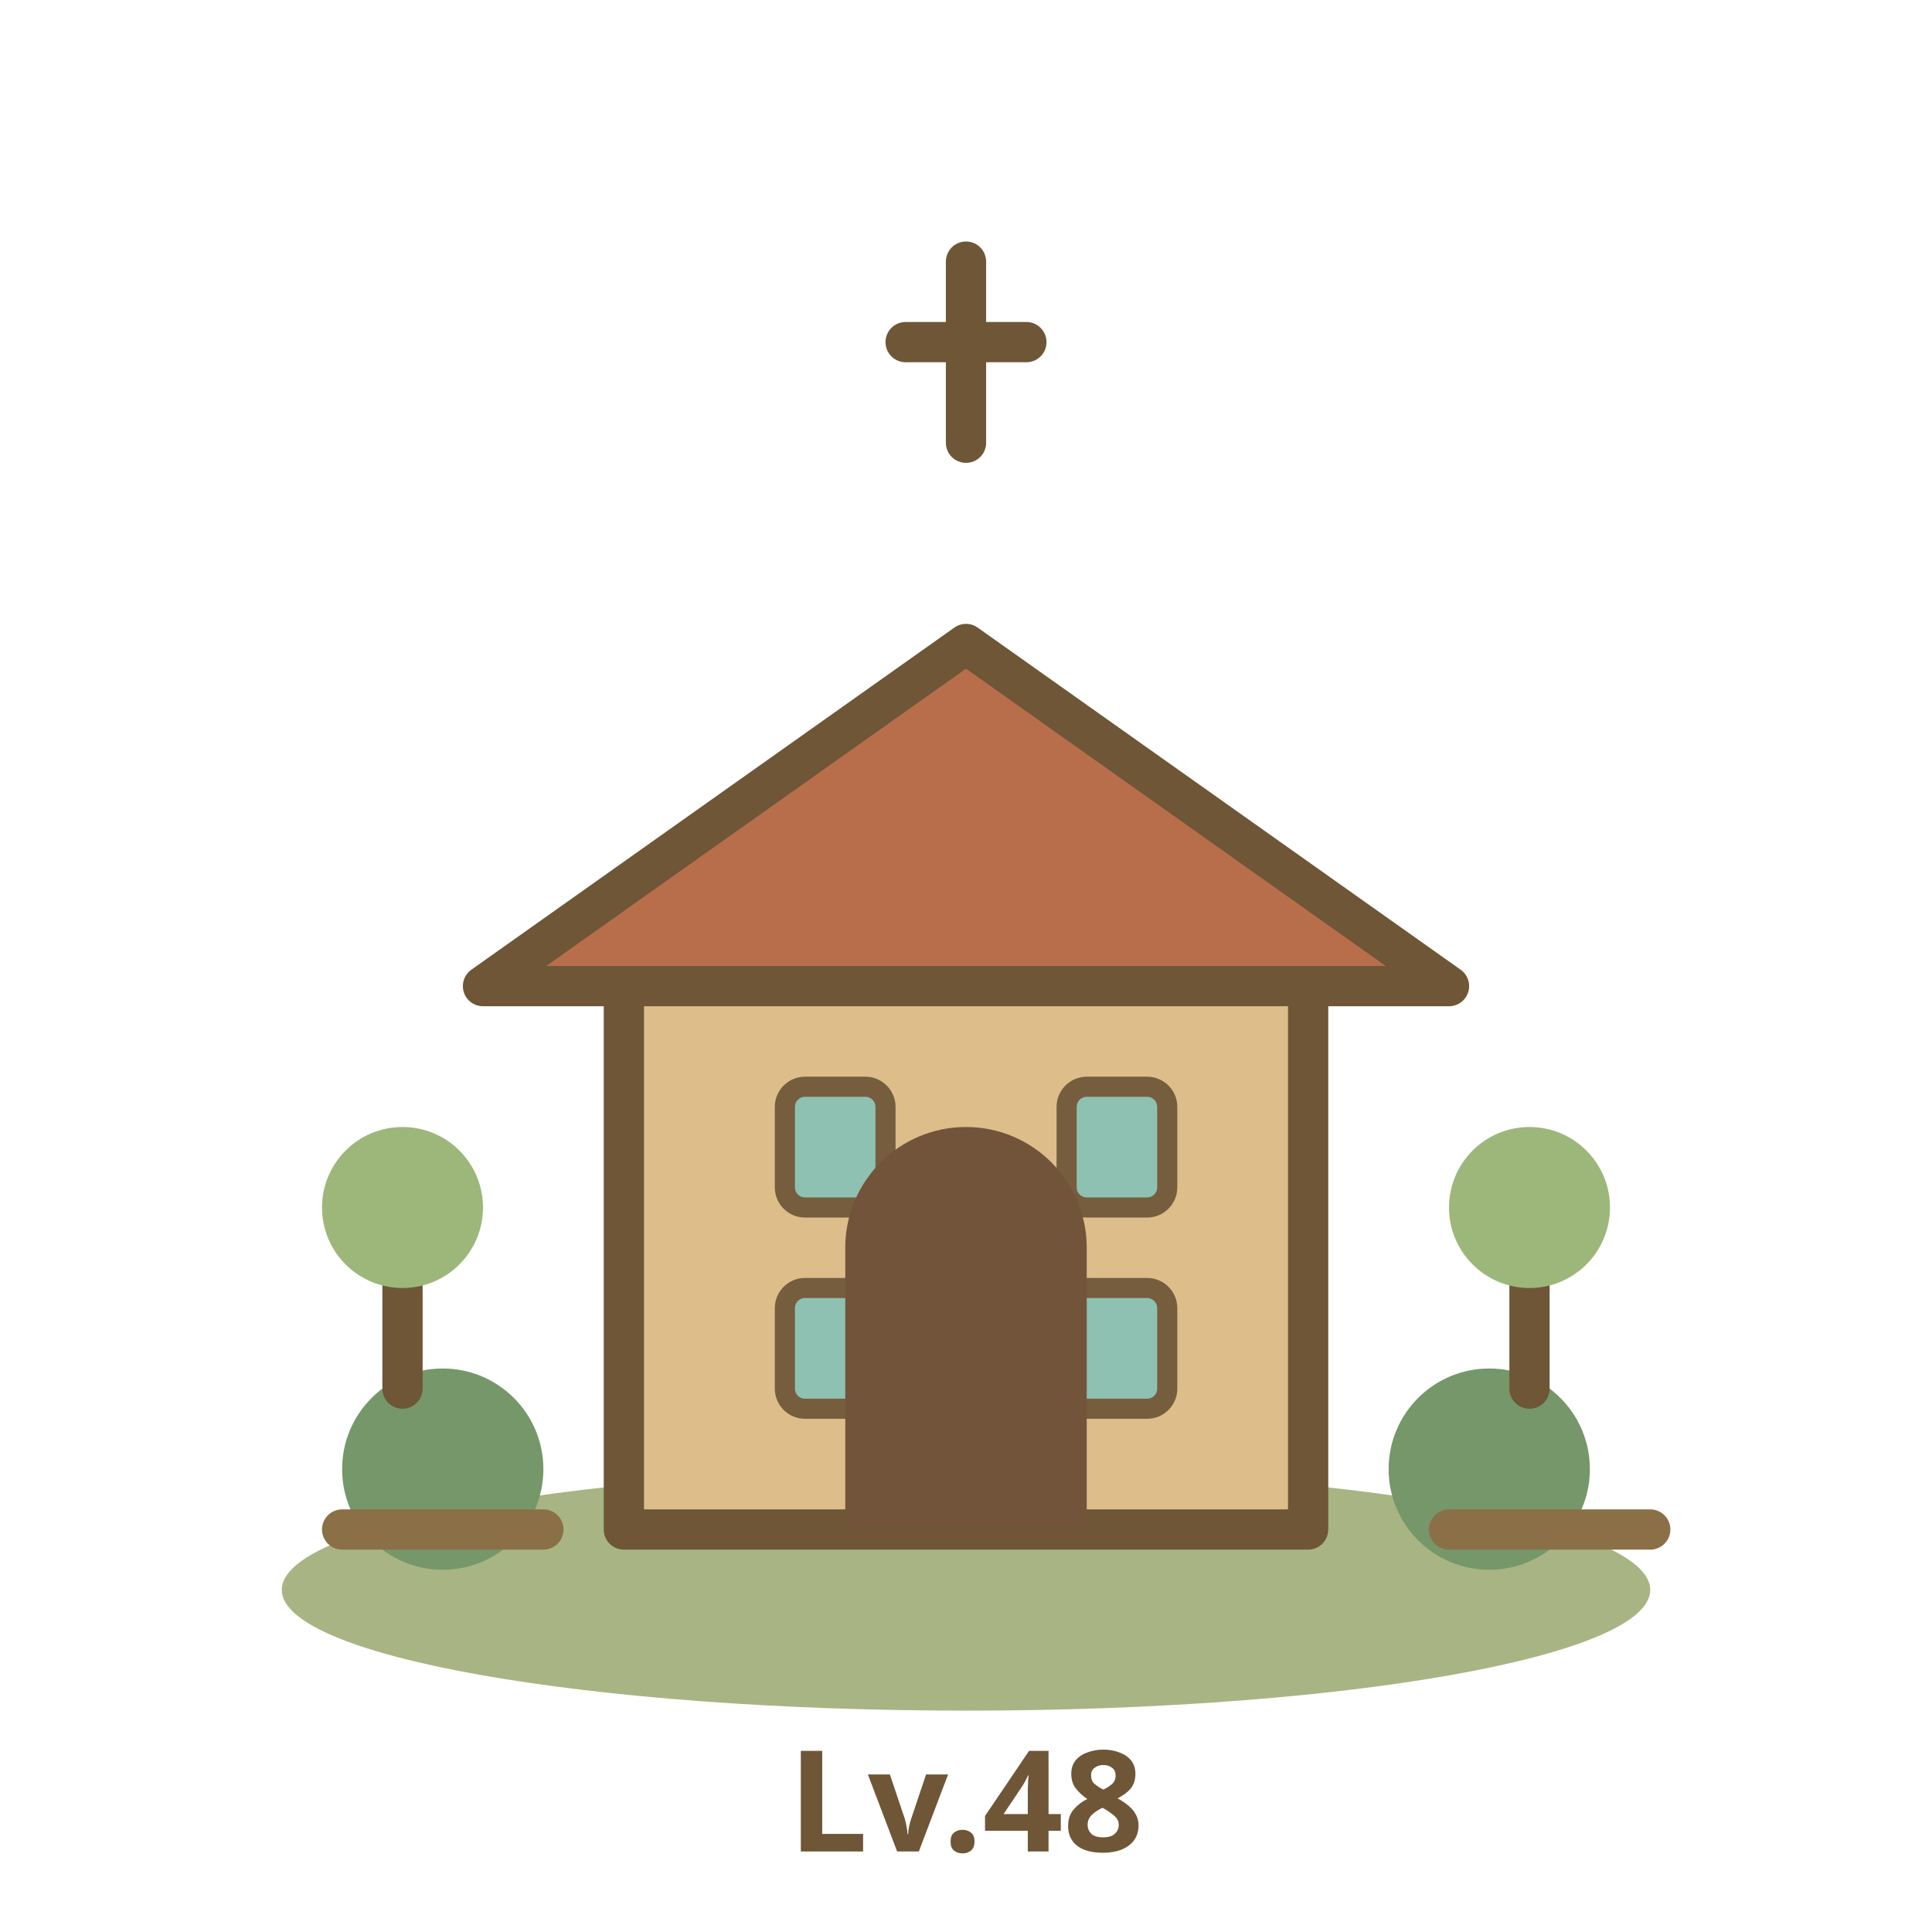
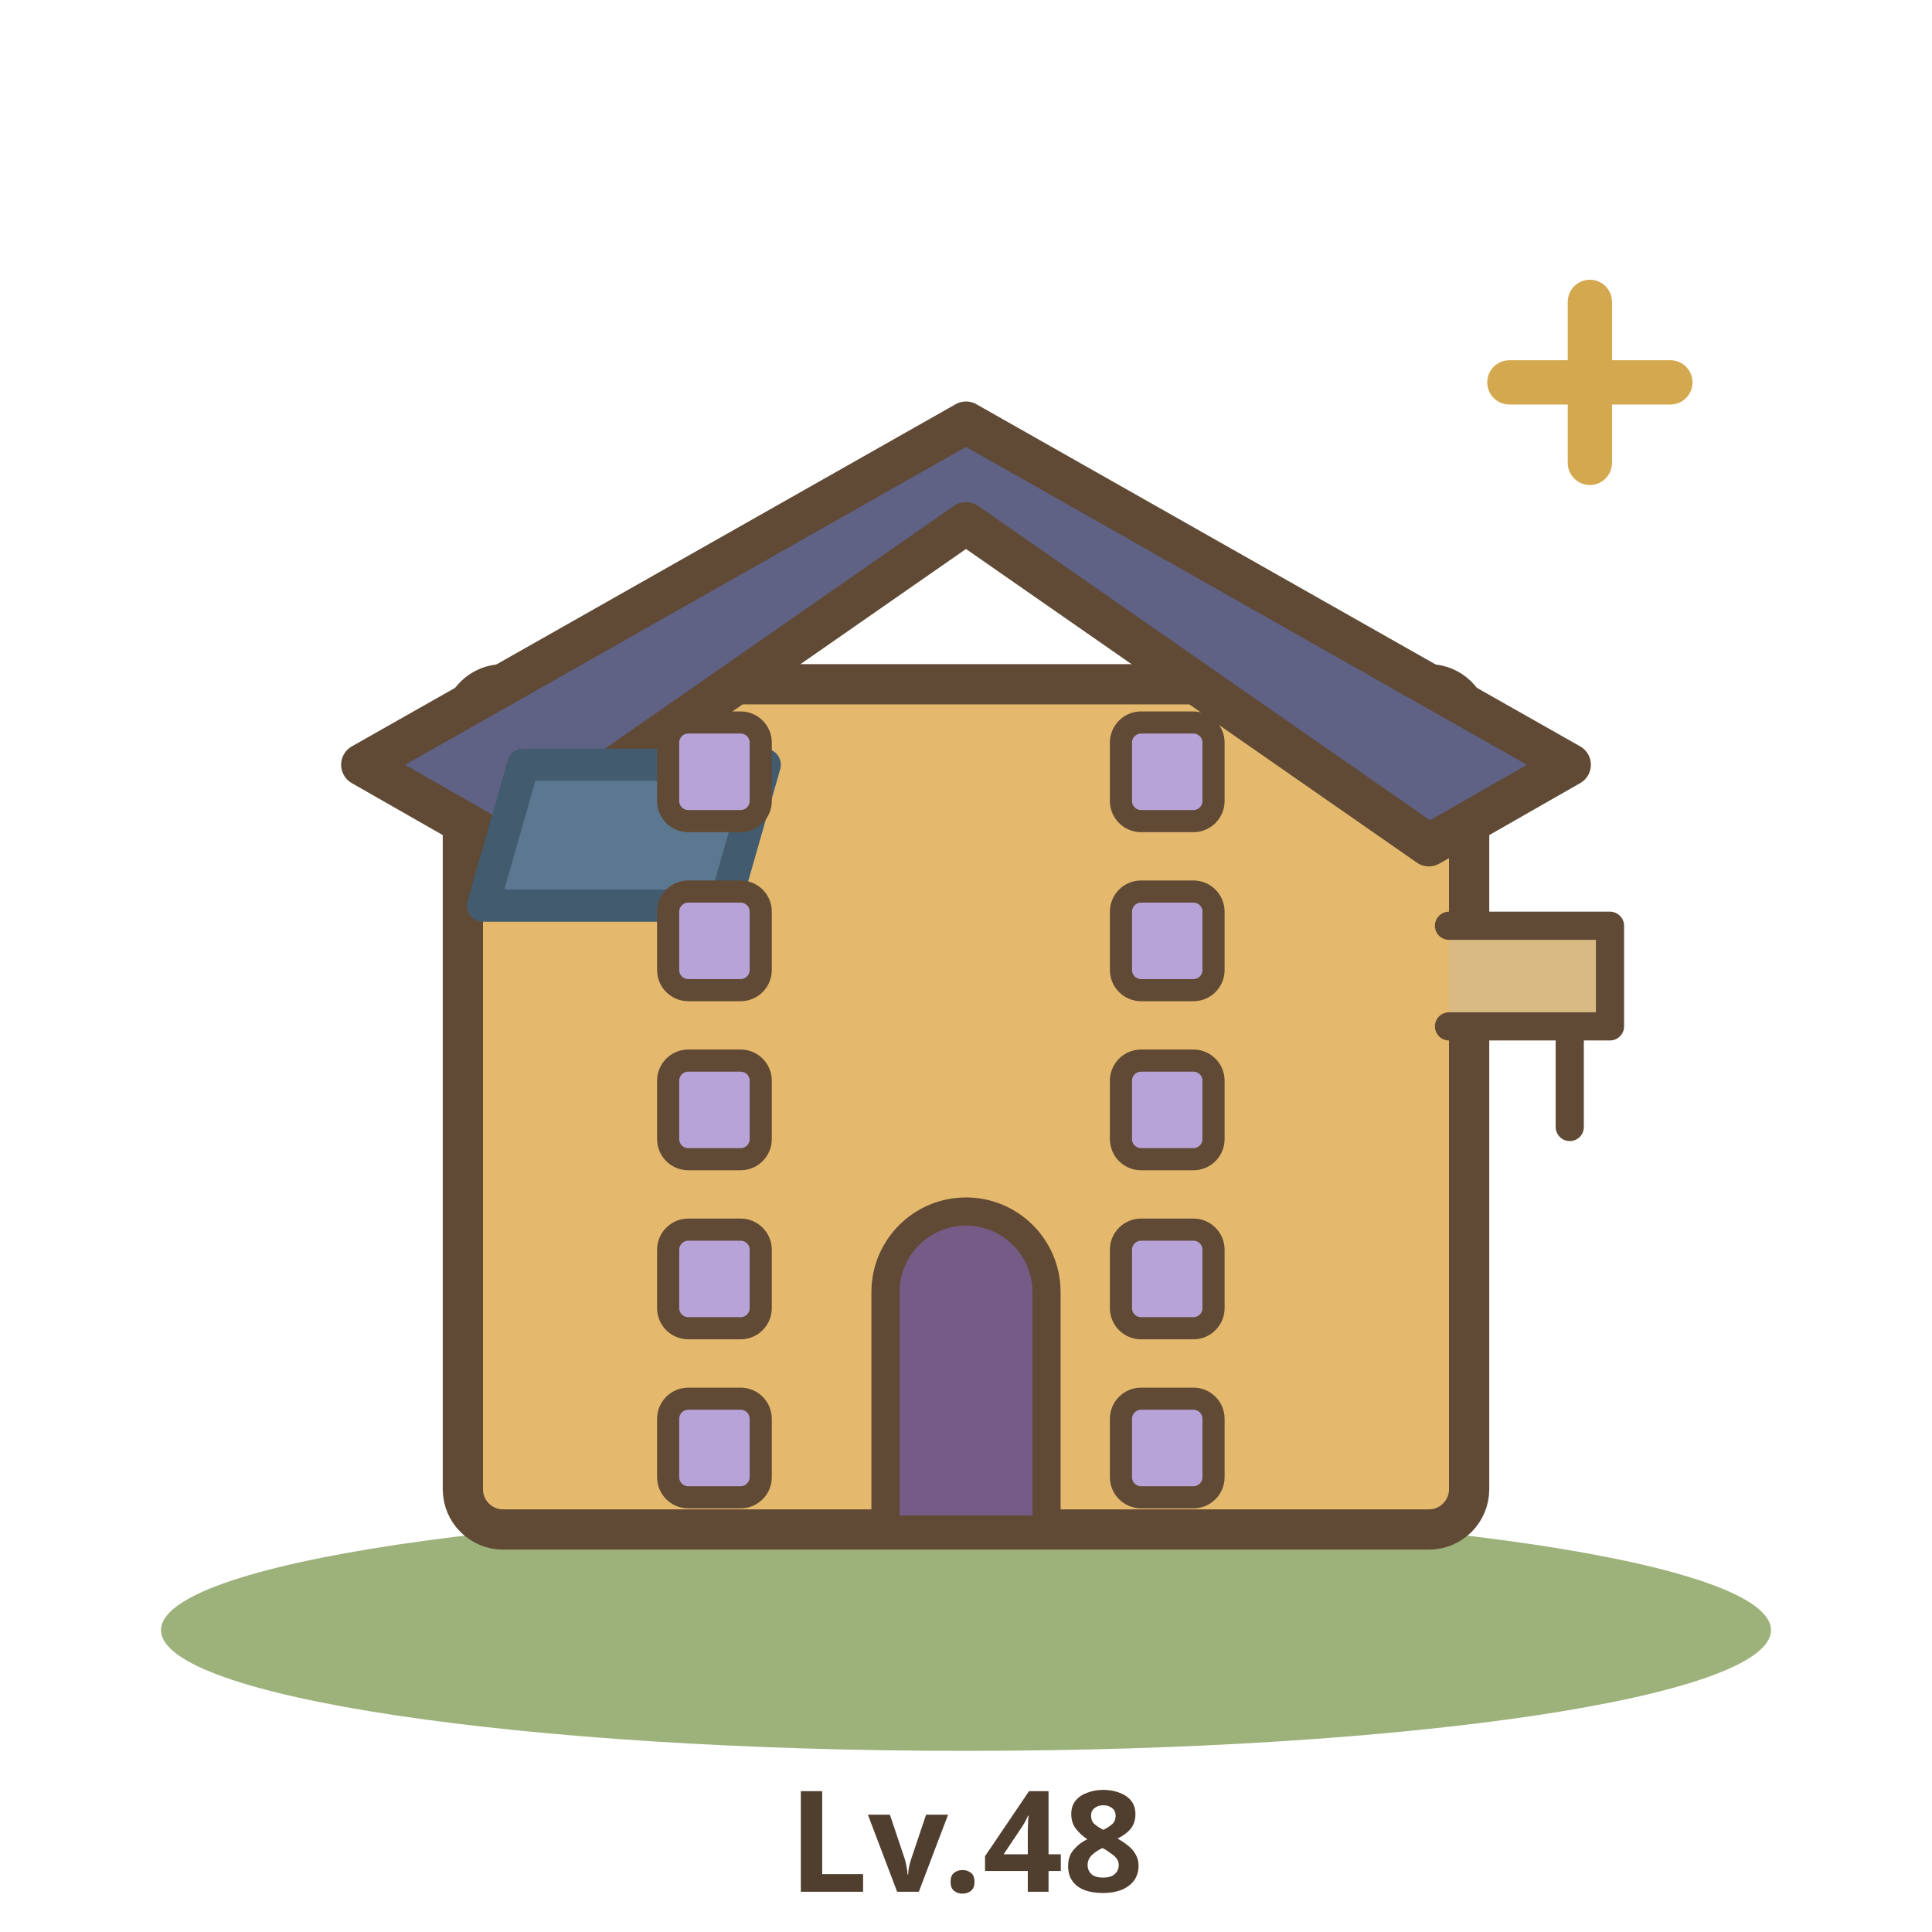
<svg xmlns="http://www.w3.org/2000/svg" width="96" height="96" viewBox="0 0 96 96">
  <g stroke-linecap="round" stroke-linejoin="round">
-     <ellipse cx="48" cy="79" rx="34" ry="6" fill="#A8B483" />
-     <path d="M31 48h34v28h-34Z" fill="#DDBE8B" stroke="#6E5637" stroke-width="2" />
-     <path d="M24 49 48 32 72 49Z" fill="#B86E4A" stroke="#6E5637" stroke-width="2" stroke-linejoin="round" />
-     <rect x="39" y="54" width="5" height="6" rx="1" fill="#8FC1B3" stroke="#765D3E" stroke-width="1" />
-     <rect x="53" y="54" width="5" height="6" rx="1" fill="#8FC1B3" stroke="#765D3E" stroke-width="1" />
-     <rect x="39" y="64" width="5" height="6" rx="1" fill="#8FC1B3" stroke="#765D3E" stroke-width="1" />
-     <rect x="53" y="64" width="5" height="6" rx="1" fill="#8FC1B3" stroke="#765D3E" stroke-width="1" />
-     <path d="M42 76V62a6 6 0 0 1 12 0v14" fill="#72543B" />
-     <circle cx="22" cy="73" r="5" fill="#75976A" />
-     <circle cx="74" cy="73" r="5" fill="#75976A" />
-     <path d="M17 76h10m45 0h10" stroke="#8B7047" stroke-width="2" stroke-linecap="round" />
-     <path d="M20 69v-7m56 7v-7" stroke="#6E5637" stroke-width="2" />
-     <circle cx="20" cy="60" r="4" fill="#9DB77B" />
-     <circle cx="76" cy="60" r="4" fill="#9DB77B" />
-     <path d="M48 22v-9m-3 4h6" stroke="#6E5637" stroke-width="2" stroke-linecap="round" />
-     <text x="48" y="92" text-anchor="middle" font-family="sans-serif" font-size="7" font-weight="700" fill="#6E5637">Lv.48</text>
+     <ellipse cx="48" cy="81" rx="40" ry="6" fill="#9DB17B" />
+     <rect x="23.0" y="34.0" width="50.0" height="42.0" rx="2" fill="#E4B96D" stroke="#604A35" stroke-width="2" />
+     <path d="M18.0 38.0 L48 21.0 L78.0 38.0 L71.0 42.0 L48 26.0 L25.0 42.0 Z" fill="#5F6185" stroke="#604A35" stroke-width="2.1" />
+     <path d="M26.0 38.0l12 0-2 7-12 0Z" fill="#5B7890" stroke="#425B6F" stroke-width="1.6" />
+     <path d="M79 15v8m-4-4h8" stroke="#D4A84F" stroke-width="2.2" />
+     <rect x="33.2" y="35.9" width="4.6" height="4.9" rx="1" fill="#B7A3D8" stroke="#604A35" stroke-width="1.1" />
+     <rect x="55.7" y="35.9" width="4.6" height="4.9" rx="1" fill="#B7A3D8" stroke="#604A35" stroke-width="1.1" />
+     <rect x="33.2" y="44.3" width="4.6" height="4.9" rx="1" fill="#B7A3D8" stroke="#604A35" stroke-width="1.1" />
+     <rect x="55.7" y="44.3" width="4.6" height="4.9" rx="1" fill="#B7A3D8" stroke="#604A35" stroke-width="1.1" />
+     <rect x="33.2" y="52.7" width="4.6" height="4.9" rx="1" fill="#B7A3D8" stroke="#604A35" stroke-width="1.1" />
+     <rect x="55.7" y="52.7" width="4.6" height="4.9" rx="1" fill="#B7A3D8" stroke="#604A35" stroke-width="1.1" />
+     <rect x="33.2" y="61.1" width="4.6" height="4.9" rx="1" fill="#B7A3D8" stroke="#604A35" stroke-width="1.1" />
+     <rect x="55.7" y="61.1" width="4.6" height="4.9" rx="1" fill="#B7A3D8" stroke="#604A35" stroke-width="1.1" />
+     <rect x="33.2" y="69.5" width="4.6" height="4.9" rx="1" fill="#B7A3D8" stroke="#604A35" stroke-width="1.1" />
+     <rect x="55.7" y="69.5" width="4.6" height="4.9" rx="1" fill="#B7A3D8" stroke="#604A35" stroke-width="1.1" />
+     <path d="M44 76v-11.8a4 4 0 0 1 8 0v11.8Z" fill="#765B86" stroke="#604A35" stroke-width="1.4" />
+     <path d="M72.0 46.0h8v5h-8m1 0v5m5-5v5" fill="#D9BA82" stroke="#604A35" stroke-width="1.4" />
+     <text x="48" y="94" text-anchor="middle" font-family="sans-serif" font-size="7" font-weight="700" fill="#503E2E">Lv.48</text>
  </g>
</svg>
